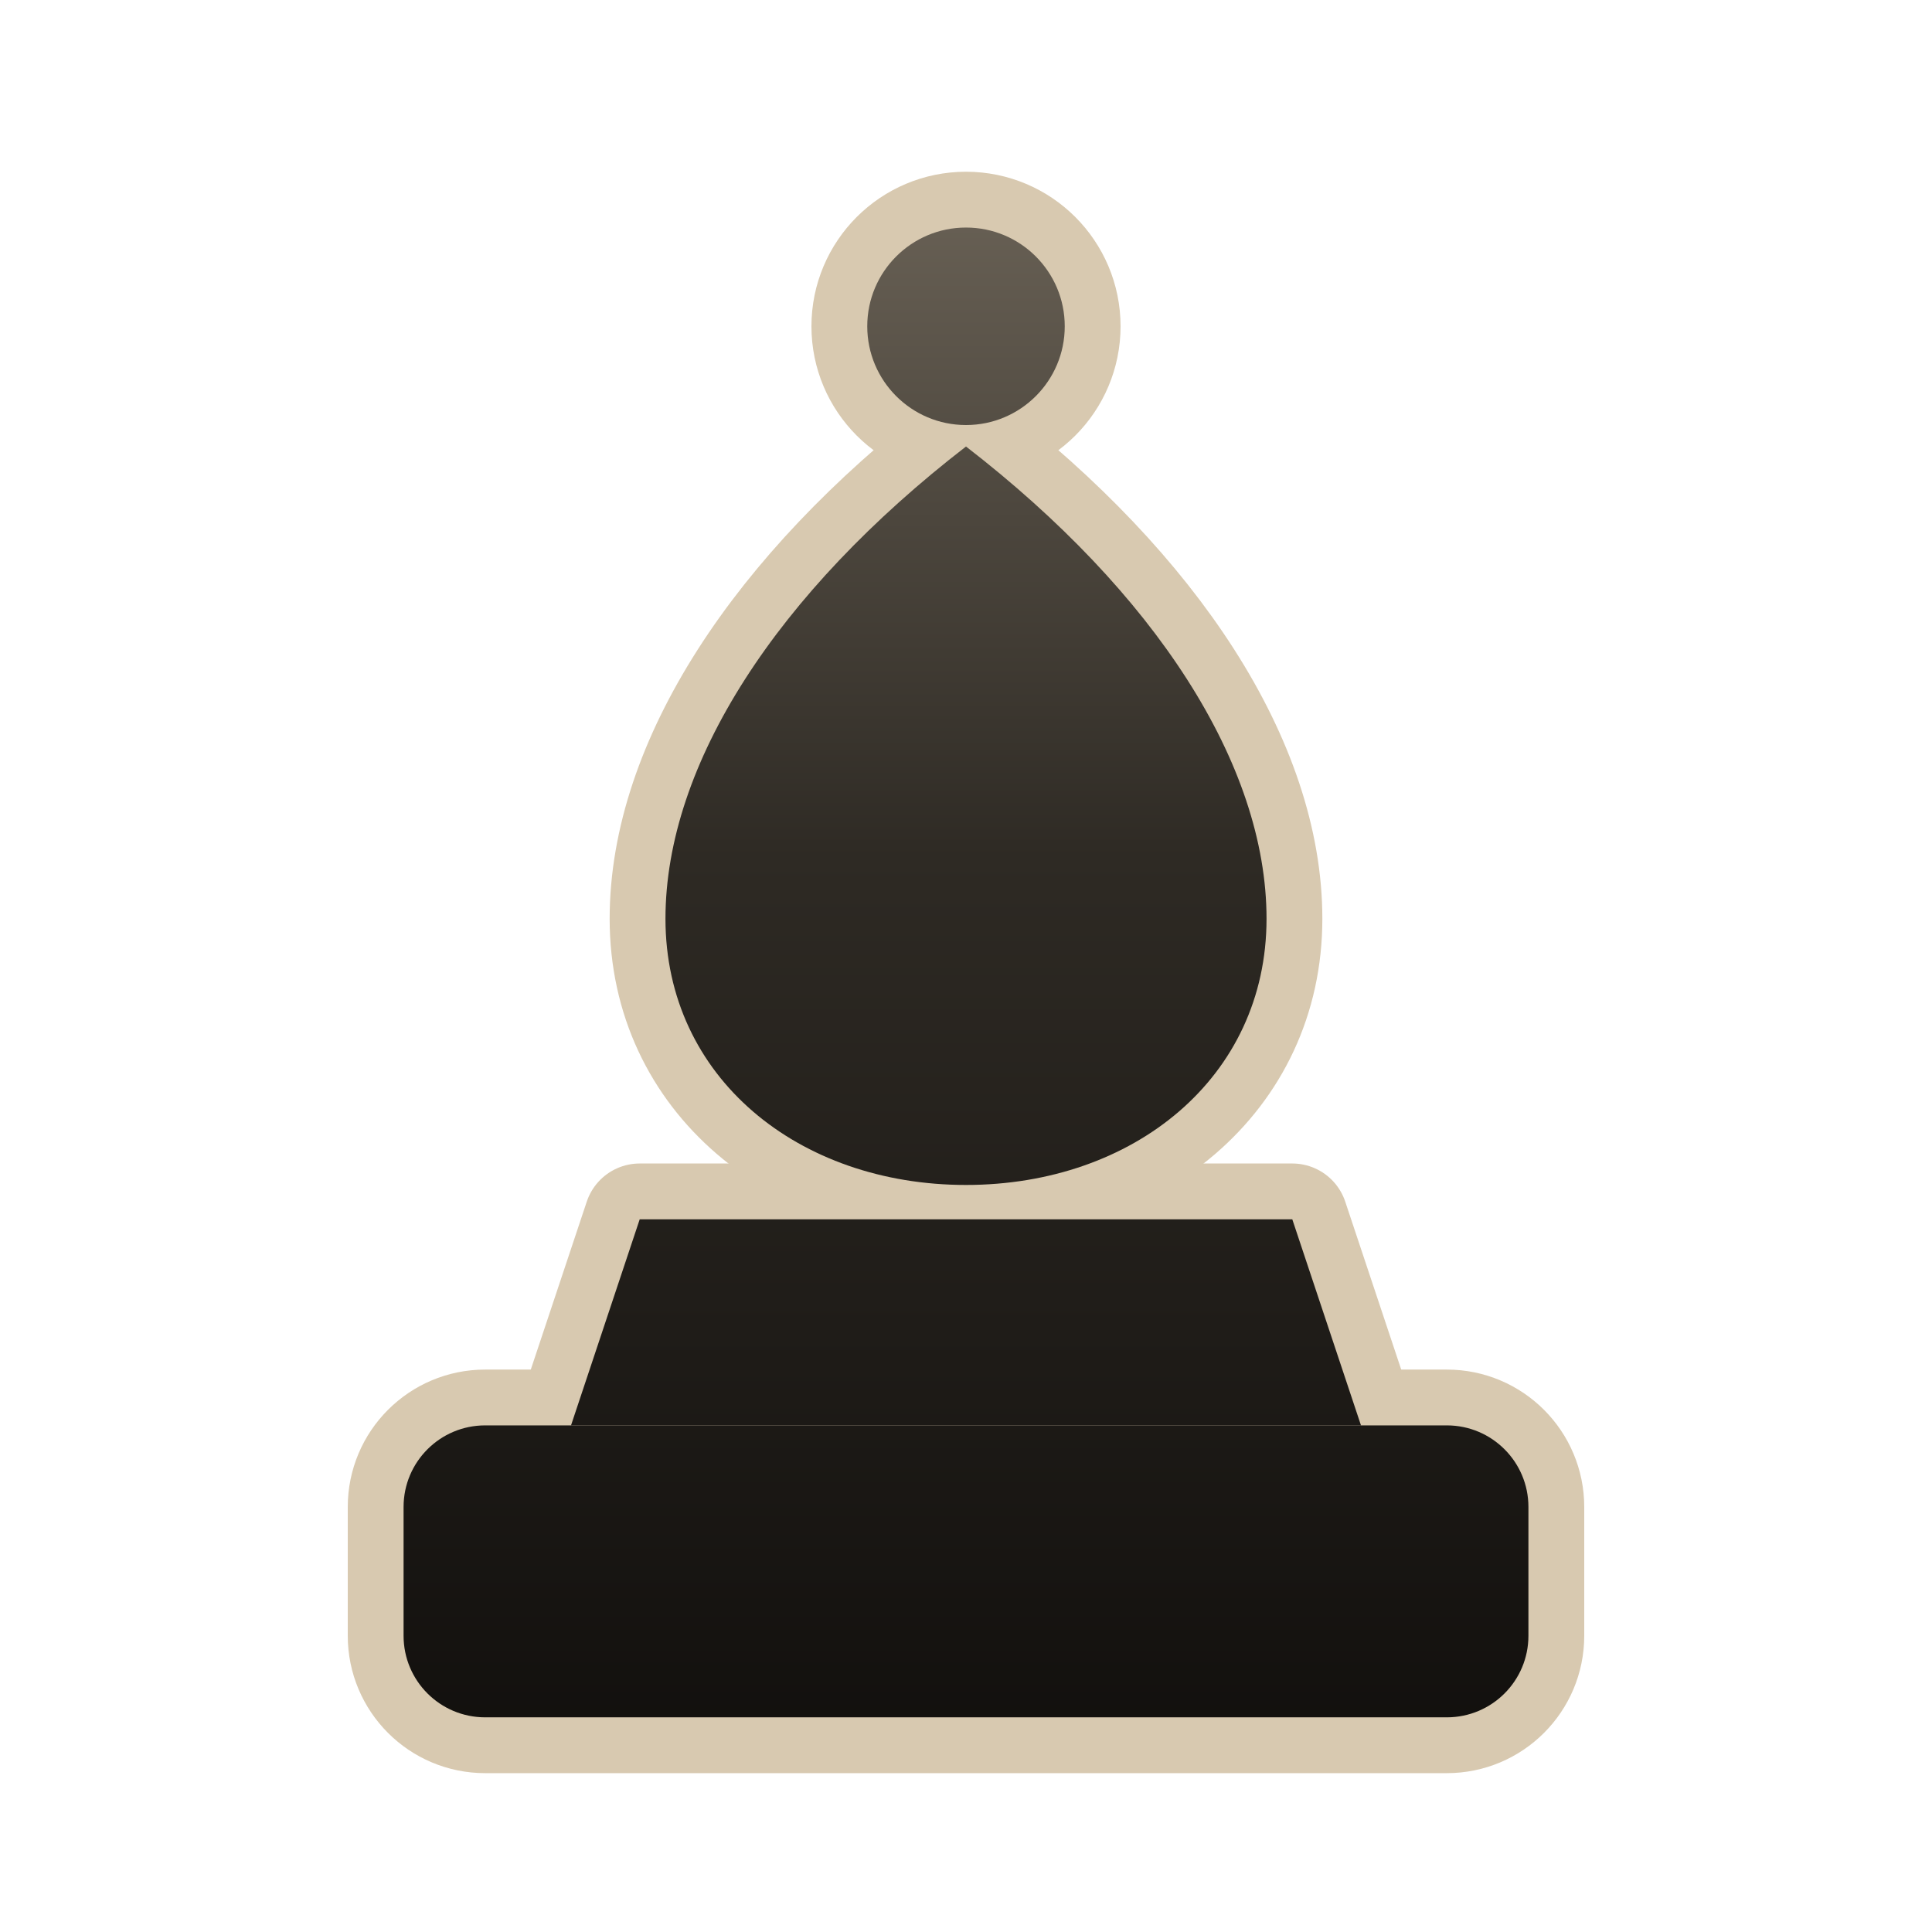
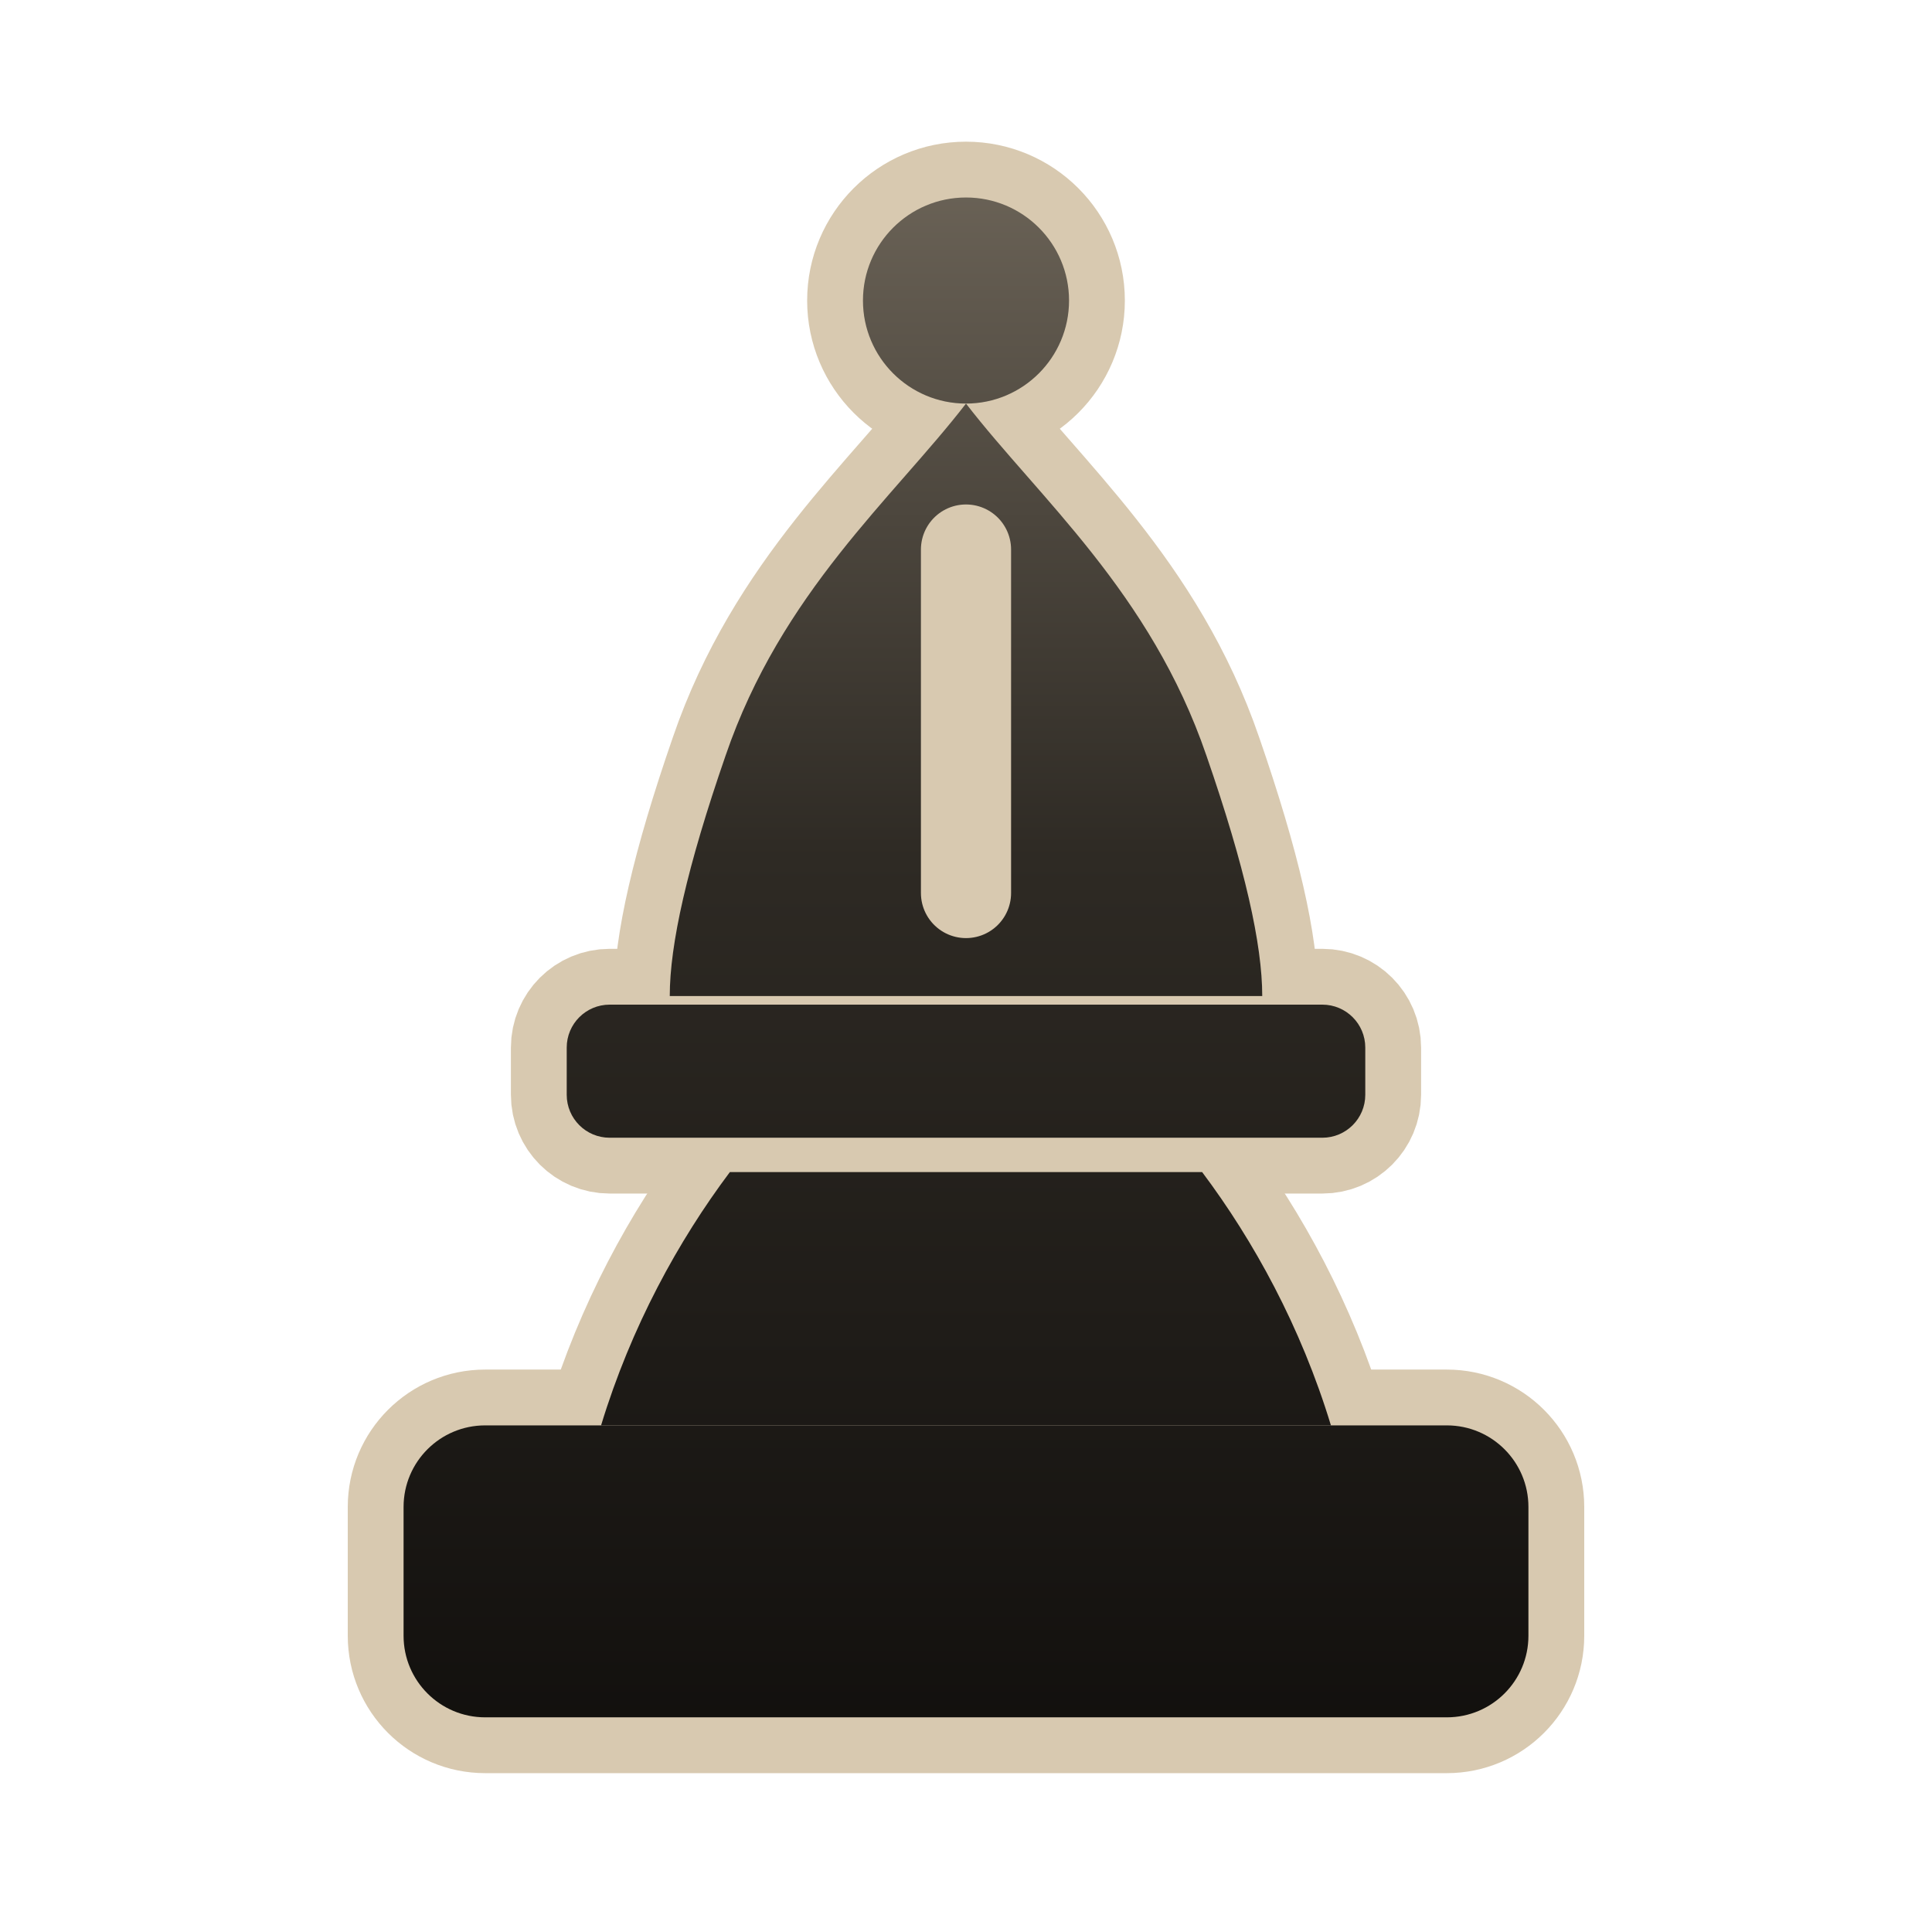
<svg xmlns="http://www.w3.org/2000/svg" viewBox="0 0 45 45" width="45" height="45" role="img" aria-label="Black bishop">
  <defs>
    <linearGradient id="body" gradientUnits="userSpaceOnUse" x1="0" y1="4" x2="0" y2="42">
      <stop offset="0" stop-color="#6b6357" />
      <stop offset="0.42" stop-color="#2e2a24" />
      <stop offset="1" stop-color="#100e0c" />
    </linearGradient>
  </defs>
  <g fill="url(#body)" stroke="#d8c9b0" stroke-width="2.6" stroke-linejoin="round" stroke-linecap="round">
-     <circle cx="22.5" cy="7.6" r="2.3" />
-     <path d="M22.5 10.4c4.4 3.4 7 7.4 7 11 0 3.7-3.1 6.2-7 6.2s-7-2.5-7-6.2c0-3.6 2.6-7.6 7-11z" />
-     <path d="M14.9 28.4h15.2l1.6 4.8H13.3z" />
+     <circle cx="22.5" cy="7" r="2.4" />
+     <path d="M22.5 9.4c1.7 2.2 4.3 4.4 5.6 8.2.9 2.6 1.3 4.4 1.3 5.6H15.6c0-1.2.4-3 1.3-5.6 1.3-3.8 3.9-6 5.6-8.2Z" />
+     <rect x="13.2" y="23.4" width="18.6" height="3.1" rx="1" />
+     <path d="M17 27.3h11c1.2 1.6 2.3 3.6 3 5.9H14c.7-2.3 1.8-4.3 3-5.9Z" />
    <rect x="9.4" y="33.2" width="26.2" height="6.8" rx="1.9" />
  </g>
  <g fill="url(#body)">
-     <circle cx="22.5" cy="7.6" r="2.3" />
-     <path d="M22.5 10.4c4.4 3.4 7 7.4 7 11 0 3.7-3.1 6.2-7 6.2s-7-2.5-7-6.2c0-3.6 2.6-7.6 7-11z" />
-     <path d="M14.9 28.4h15.2l1.6 4.8H13.3z" />
+     <circle cx="22.5" cy="7" r="2.4" />
+     <path d="M22.5 9.4c1.7 2.2 4.3 4.4 5.6 8.2.9 2.6 1.3 4.4 1.3 5.6H15.6c0-1.2.4-3 1.3-5.6 1.3-3.8 3.9-6 5.6-8.2Z" />
+     <rect x="13.2" y="23.4" width="18.6" height="3.1" rx="1" />
+     <path d="M17 27.3h11c1.2 1.6 2.3 3.6 3 5.9H14c.7-2.3 1.8-4.3 3-5.9Z" />
    <rect x="9.4" y="33.2" width="26.2" height="6.8" rx="1.9" />
  </g>
+   <g fill="none" stroke="#d8c9b0" stroke-width="2.1" stroke-linecap="round">
+     <path d="M22.5 12.8v8" />
+   </g>
</svg>
